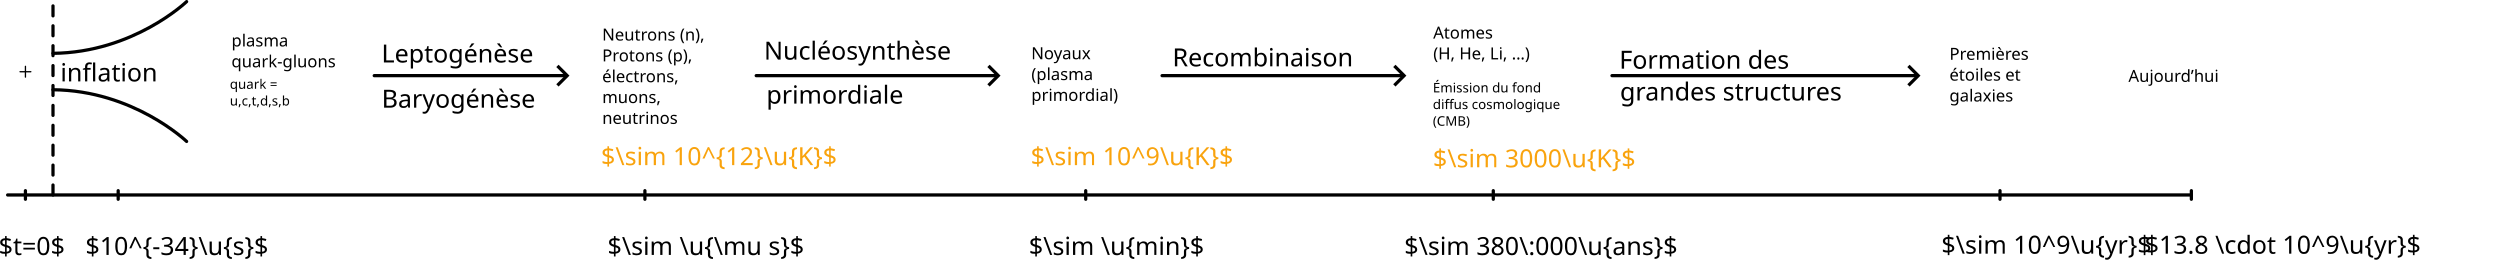
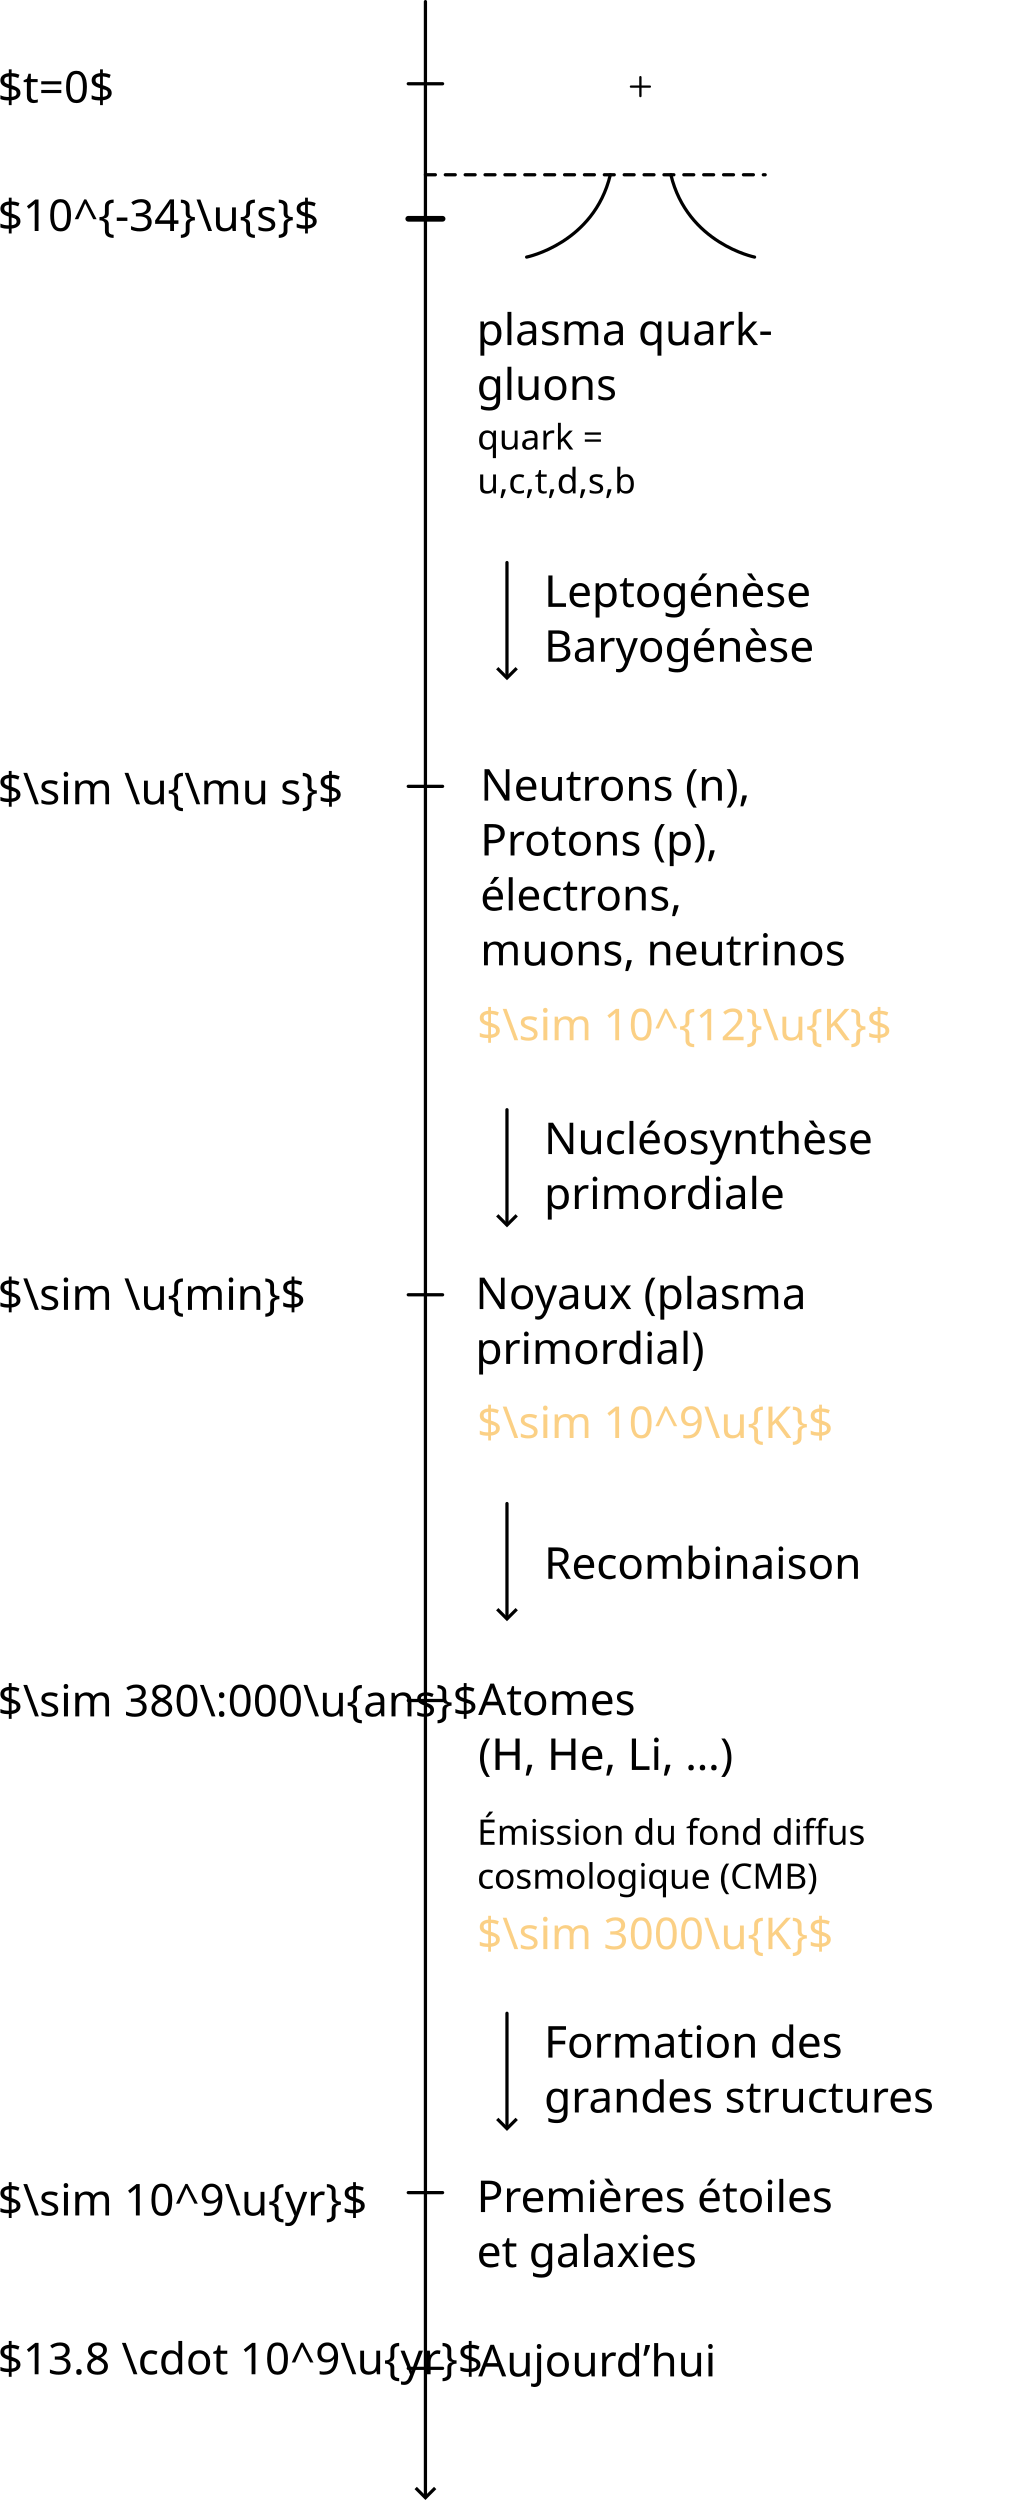
- <svg xmlns="http://www.w3.org/2000/svg" width="264.55mm" height="27.511mm" version="1.1" viewBox="0 0 264.55 27.511" xml:space="preserve">
+ <svg xmlns="http://www.w3.org/2000/svg" width="109.21mm" height="264.89mm" version="1.1" viewBox="0 0 109.21 264.89" xml:space="preserve">
  <defs>
    <marker id="marker9" overflow="visible" markerHeight="1" markerWidth="1" orient="auto-start-reverse" preserveAspectRatio="xMidYMid" viewBox="0 0 1 1">
      <path transform="rotate(180 .125 0)" d="m3-3-3 3 3 3" fill="none" stroke="context-stroke" />
    </marker>
  </defs>
-   <path d="m0.808 20.632h231.08" fill="none" stroke="#000" stroke-linecap="round" stroke-linejoin="round" stroke-width=".344" style="paint-order:markers stroke fill" />
-   <path d="m3.26 7.589h-1.137m0.569-0.569v1.137" fill="none" stroke="#000" stroke-linecap="round" stroke-linejoin="round" stroke-width=".14" />
-   <text x="-0.135" y="26.981" fill="#000000" font-family="'MonaspiceNe Nerd Font'" font-size="2.646px" stroke-width=".265" xml:space="preserve">
-     <tspan x="-0.135" y="26.981" stroke-width=".265">$t=0$</tspan>
+   <path d="m45.077 0.172v264.39" fill="none" marker-end="url(#marker9)" stroke="#000" stroke-linecap="round" stroke-linejoin="round" stroke-width=".344" style="paint-order:markers stroke fill" />
+   <text x="-0.237" y="10.875" fill="#000000" font-family="'MonaspiceNe Nerd Font'" font-size="4.655px" stroke-width=".466" xml:space="preserve">
+     <tspan x="-0.237" y="10.875" stroke-width=".466">$t=0$</tspan>
  </text>
-   <path d="m2.691 20.179v0.906" fill="none" stroke="#000" stroke-linecap="round" stroke-linejoin="round" stroke-width=".344" style="paint-order:markers stroke fill" />
-   <path d="m5.608 20.632v-20.46" fill="none" stroke="#000" stroke-dasharray="1.053, 1.053" stroke-linecap="round" stroke-linejoin="round" stroke-width=".344" style="paint-order:markers stroke fill" />
-   <path d="m5.608 5.643c8.514-0.077 14.139-5.471 14.139-5.471" fill="none" stroke="#000" stroke-linecap="round" stroke-linejoin="round" stroke-width=".344" style="paint-order:markers stroke fill" />
-   <path d="m5.608 9.496c8.514 0.077 14.139 5.471 14.139 5.471" fill="none" stroke="#000" stroke-linecap="round" stroke-linejoin="round" stroke-width=".344" style="paint-order:markers stroke fill" />
-   <text x="6.398" y="8.616" fill="#000000" font-family="'MonaspiceNe Nerd Font'" font-size="2.646px" stroke-width=".265" xml:space="preserve">
-     <tspan x="6.398" y="8.616" stroke-width=".265">inflation</tspan>
+   <text x="-0.237" y="24.471" fill="#000000" font-family="'MonaspiceNe Nerd Font'" font-size="4.655px" stroke-width=".466" xml:space="preserve">
+     <tspan x="-0.237" y="24.471" stroke-width=".466">$10^{-34}\u{s}$</tspan>
  </text>
-   <text transform="translate(3.3242 -2.2299)" x="21.167" y="7.144" fill="#000000" font-family="'MonaspiceNe Nerd Font'" font-size="1.764px" stroke-width=".265" style="inline-size:13.178;white-space:pre" xml:space="preserve">
-     <tspan x="21.167" y="7.144">plasma </tspan>
-     <tspan x="21.167" y="9.349">quark-gluons</tspan>
+   <text x="-0.237" y="85.213" fill="#000000" font-family="'MonaspiceNe Nerd Font'" font-size="4.655px" stroke-width=".466" xml:space="preserve">
+     <tspan x="-0.237" y="85.213" stroke-width=".466">$\sim \u{\mu s}$</tspan>
  </text>
-   <text transform="translate(1.5576e-6 -2.5185)" x="24.319" y="11.92" fill="#000000" font-family="'MonaspiceNe Nerd Font'" font-size="1.411px" stroke-width=".265" style="inline-size:10.062;white-space:pre" xml:space="preserve">
+   <text x="-0.237" y="138.786" fill="#000000" font-family="'MonaspiceNe Nerd Font'" font-size="4.655px" stroke-width=".466" xml:space="preserve">
+     <tspan x="-0.237" y="138.786" stroke-width=".466">$\sim \u{min}$</tspan>
+   </text>
+   <text x="-0.237" y="234.744" fill="#000000" font-family="'MonaspiceNe Nerd Font'" font-size="4.655px" stroke-width=".466" xml:space="preserve">
+     <tspan x="-0.237" y="234.744" stroke-width=".466">$\sim 10^9\u{yr}$</tspan>
+   </text>
+   <text x="-0.237" y="251.57" fill="#000000" font-family="'MonaspiceNe Nerd Font'" font-size="4.655px" stroke-width=".466" xml:space="preserve">
+     <tspan x="-0.237" y="251.57" stroke-width=".466">$13.8 \cdot 10^9\u{yr}$</tspan>
+   </text>
+   <path d="m45.077 18.518h35.998" fill="none" stroke="#000" stroke-dasharray="1.053, 1.053" stroke-linecap="round" stroke-linejoin="round" stroke-width=".344" style="paint-order:markers stroke fill" />
+   <path d="m64.669 18.518c-1.745 7.28-8.869 8.722-8.869 8.722" fill="none" stroke="#000" stroke-linecap="round" stroke-linejoin="round" stroke-width=".344" style="paint-order:markers stroke fill" />
+   <path d="m71.082 18.518c1.745 7.28 8.869 8.722 8.869 8.722" fill="none" stroke="#000" stroke-linecap="round" stroke-linejoin="round" stroke-width=".344" style="paint-order:markers stroke fill" />
+   <path d="m43.258 8.873h3.637" fill="none" stroke="#000" stroke-linecap="round" stroke-linejoin="round" stroke-width=".344" style="paint-order:markers stroke fill" />
+   <path d="m43.258 23.181h3.637" fill="none" stroke="#000" stroke-linecap="round" stroke-linejoin="round" stroke-width=".605" style="paint-order:markers stroke fill" />
+   <text transform="matrix(1.7594,0,0,1.7594,13.276,23.99)" x="21.167" y="7.144" fill="#000000" font-family="'MonaspiceNe Nerd Font'" font-size="2.646px" stroke-width=".265" style="inline-size:21.496;white-space:pre" xml:space="preserve">
+     <tspan x="21.167" y="7.144">plasma quark-</tspan>
+     <tspan x="21.167" y="10.451">gluons</tspan>
+   </text>
+   <text transform="matrix(1.7594,0,0,1.7594,7.7818,26.657)" x="24.319" y="11.92" fill="#000000" font-family="'MonaspiceNe Nerd Font'" font-size="2.117px" stroke-width=".265" style="inline-size:19.598;white-space:pre" xml:space="preserve">
    <tspan x="24.319" y="11.92">quark = </tspan>
-     <tspan x="24.319" y="13.683">u,c,t,d,s,b</tspan>
+     <tspan x="24.319" y="14.565">u,c,t,d,s,b</tspan>
  </text>
-   <path d="m39.601 8.005h20.332" fill="none" marker-end="url(#marker9)" stroke="#000" stroke-linecap="round" stroke-linejoin="round" stroke-width=".344" style="paint-order:markers stroke fill" />
-   <text x="40.374" y="6.61" fill="#000000" font-family="'MonaspiceNe Nerd Font'" font-size="2.646px" stroke-width=".265" xml:space="preserve">
-     <tspan x="40.374" y="6.61" stroke-width=".265">Leptogénèse</tspan>
+   <path d="m53.717 59.607v12.137" fill="none" marker-end="url(#marker9)" stroke="#000" stroke-linecap="round" stroke-linejoin="round" stroke-width=".344" style="paint-order:markers stroke fill" />
+   <text transform="matrix(1.7594,0,0,1.7594,-477.21,156.94)" x="304.006" y="-52.652" fill="#000000" font-family="'MonaspiceNe Nerd Font'" font-size="2.646px" stroke-width=".265" style="inline-size:35.043;white-space:pre" xml:space="preserve">
+     <tspan x="304.006" y="-52.652">Leptogénèse </tspan>
+     <tspan x="304.006" y="-49.345">Baryogénèse</tspan>
  </text>
-   <text transform="translate(37.525 -2.8528)" x="26.194" y="7.144" fill="#000000" font-family="'MonaspiceNe Nerd Font'" font-size="1.764px" stroke-width=".265" style="inline-size:17.218;white-space:pre" xml:space="preserve">
+   <text transform="matrix(1.7594,0,0,1.7594,4.8104,72.258)" x="26.194" y="7.144" fill="#000000" font-family="'MonaspiceNe Nerd Font'" font-size="2.646px" stroke-width=".265" style="inline-size:27.476;white-space:pre" xml:space="preserve">
    <tspan x="26.194" y="7.144">Neutrons (n), </tspan>
-     <tspan x="26.194" y="9.349">Protons (p), </tspan>
-     <tspan x="26.194" y="11.553">électrons, </tspan>
-     <tspan x="26.194" y="13.758">muons, </tspan>
-     <tspan x="26.194" y="15.963">neutrinos</tspan>
+     <tspan x="26.194" y="10.451">Protons (p), </tspan>
+     <tspan x="26.194" y="13.758">électrons, </tspan>
+     <tspan x="26.194" y="17.066">muons, neutrinos</tspan>
  </text>
-   <path d="m80.022 8.005h25.526" fill="none" marker-end="url(#marker9)" stroke="#000" stroke-linecap="round" stroke-linejoin="round" stroke-width=".344" style="paint-order:markers stroke fill" />
-   <text x="80.855" y="6.307" fill="#000000" font-family="'MonaspiceNe Nerd Font'" font-size="2.646px" stroke-width=".265" xml:space="preserve">
-     <tspan x="80.855" y="6.307" stroke-width=".265">Nucléosynthèse</tspan>
+   <text x="50.555" y="110.222" fill="#f9a30d" fill-opacity=".5" font-family="'MonaspiceNe Nerd Font'" font-size="4.655px" stroke-width=".466" xml:space="preserve">
+     <tspan x="50.555" y="110.222" fill="#f9a30d" fill-opacity=".5" stroke-width=".466">$\sim 10^{12}\u{K}$</tspan>
  </text>
-   <text x="40.393" y="11.397" fill="#000000" font-family="'MonaspiceNe Nerd Font'" font-size="2.646px" stroke-width=".265" xml:space="preserve">
-     <tspan x="40.393" y="11.397" stroke-width=".265">Baryogénèse</tspan>
+   <path d="m43.258 83.318h3.637" fill="none" stroke="#000" stroke-linecap="round" stroke-linejoin="round" stroke-width=".344" style="paint-order:markers stroke fill" />
+   <path d="m53.717 117.58v12.137" fill="none" marker-end="url(#marker9)" stroke="#000" stroke-linecap="round" stroke-linejoin="round" stroke-width=".344" style="paint-order:markers stroke fill" />
+   <text transform="matrix(1.7594,0,0,1.7594,-477.21,214.92)" x="304.006" y="-52.652" fill="#000000" font-family="'MonaspiceNe Nerd Font'" font-size="2.646px" stroke-width=".265" style="inline-size:35.043;white-space:pre" xml:space="preserve">
+     <tspan x="304.006" y="-52.652">Nucléosynthèse </tspan>
+     <tspan x="304.006" y="-49.345">primordiale</tspan>
  </text>
-   <text x="81.104" y="10.967" fill="#000000" font-family="'MonaspiceNe Nerd Font'" font-size="2.646px" stroke-width=".265" xml:space="preserve">
-     <tspan x="81.104" y="10.967" stroke-width=".265">primordiale</tspan>
+   <text transform="matrix(1.7594,0,0,1.7594,-126.97,126.13)" x="100.806" y="7.144" fill="#000000" font-family="'MonaspiceNe Nerd Font'" font-size="2.646px" stroke-width=".265" style="inline-size:26.646;white-space:pre" xml:space="preserve">
+     <tspan x="100.806" y="7.144">Noyaux (plasma </tspan>
+     <tspan x="100.806" y="10.451">primordial)</tspan>
  </text>
-   <text x="9.046" y="26.981" fill="#000000" font-family="'MonaspiceNe Nerd Font'" font-size="2.646px" stroke-width=".265" xml:space="preserve">
-     <tspan x="9.046" y="26.981" stroke-width=".265">$10^{-34}\u{s}$</tspan>
+   <text x="50.555" y="152.363" fill="#f9a30d" fill-opacity=".5" font-family="'MonaspiceNe Nerd Font'" font-size="4.655px" stroke-width=".466" xml:space="preserve">
+     <tspan x="50.555" y="152.363" fill="#f9a30d" fill-opacity=".5" stroke-width=".466">$\sim 10^9\u{K}$</tspan>
  </text>
-   <path d="m12.506 20.179v0.906" fill="none" stroke="#000" stroke-linecap="round" stroke-linejoin="round" stroke-width=".344" style="paint-order:markers stroke fill" />
-   <path d="m68.243 20.179v0.906" fill="none" stroke="#000" stroke-linecap="round" stroke-linejoin="round" stroke-width=".344" style="paint-order:markers stroke fill" />
-   <text x="64.293" y="26.981" fill="#000000" font-family="'MonaspiceNe Nerd Font'" font-size="2.646px" stroke-width=".265" xml:space="preserve">
-     <tspan x="64.293" y="26.981" stroke-width=".265">$\sim \u{\mu s}$</tspan>
+   <path d="m53.717 159.31v12.137" fill="none" marker-end="url(#marker9)" stroke="#000" stroke-linecap="round" stroke-linejoin="round" stroke-width=".344" style="paint-order:markers stroke fill" />
+   <text transform="matrix(1.7594,0,0,1.7594,-477.21,259.92)" x="304.006" y="-52.652" fill="#000000" font-family="'MonaspiceNe Nerd Font'" font-size="2.646px" stroke-width=".265" style="inline-size:35.043;white-space:pre" xml:space="preserve">
+     <tspan x="304.006" y="-52.652">Recombinaison</tspan>
  </text>
-   <text transform="translate(8.324 -.87642)" x="100.806" y="7.144" fill="#000000" font-family="'MonaspiceNe Nerd Font'" font-size="1.764px" stroke-width=".265" style="inline-size:13.646;white-space:pre" xml:space="preserve">
-     <tspan x="100.806" y="7.144">Noyaux </tspan>
-     <tspan x="100.806" y="9.349">(plasma </tspan>
-     <tspan x="100.806" y="11.553">primordial)</tspan>
-   </text>
-   <path d="m114.89 20.179v0.906" fill="none" stroke="#000" stroke-linecap="round" stroke-linejoin="round" stroke-width=".344" style="paint-order:markers stroke fill" />
-   <text x="108.88" y="26.981" fill="#000000" font-family="'MonaspiceNe Nerd Font'" font-size="2.646px" stroke-width=".265" xml:space="preserve">
-     <tspan x="108.88" y="26.981" stroke-width=".265">$\sim \u{min}$</tspan>
-   </text>
-   <path d="m122.97 8.005h25.526" fill="none" marker-end="url(#marker9)" stroke="#000" stroke-linecap="round" stroke-linejoin="round" stroke-width=".344" style="paint-order:markers stroke fill" />
-   <text x="124.079" y="7.021" fill="#000000" font-family="'MonaspiceNe Nerd Font'" font-size="2.646px" stroke-width=".265" xml:space="preserve">
-     <tspan x="124.079" y="7.021" stroke-width=".265">Recombinaison</tspan>
-   </text>
-   <text transform="translate(7.7246 -3.3277)" x="143.933" y="7.408" fill="#000000" font-family="'MonaspiceNe Nerd Font'" font-size="1.764px" stroke-width=".265" style="inline-size:23.73;white-space:pre" xml:space="preserve">
+   <text transform="matrix(1.7594,0,0,1.7594,-202.57,168.68)" x="143.933" y="7.408" fill="#000000" font-family="'MonaspiceNe Nerd Font'" font-size="2.646px" stroke-width=".265" style="inline-size:33.367;white-space:pre" xml:space="preserve">
    <tspan x="143.933" y="7.408">Atomes
</tspan>
-     <tspan x="143.933" y="9.613">(H, He, Li, …)</tspan>
+     <tspan x="143.933" y="10.716">(H, He, Li, …)</tspan>
  </text>
-   <text transform="translate(27.003 -3.9813)" x="124.619" y="13.758" fill="#000000" font-family="'MonaspiceNe Nerd Font'" font-size="1.411px" stroke-width=".265" style="inline-size:18.389;white-space:pre" xml:space="preserve">
-     <tspan x="124.619" y="13.758">Émission du fond </tspan>
-     <tspan x="124.619" y="15.522">diffus cosmologique </tspan>
-     <tspan x="124.619" y="17.286">(CMB)</tspan>
+   <text transform="matrix(1.7594,0,0,1.7594,-168.69,171.26)" x="124.619" y="13.758" fill="#000000" font-family="'MonaspiceNe Nerd Font'" font-size="2.117px" stroke-width=".265" style="inline-size:30.926;white-space:pre" xml:space="preserve">
+     <tspan x="124.619" y="13.758">Émission du fond diffus </tspan>
+     <tspan x="124.619" y="16.404">cosmologique (CMB)</tspan>
  </text>
-   <path d="m170.58 8.005h32.318" fill="none" marker-end="url(#marker9)" stroke="#000" stroke-linecap="round" stroke-linejoin="round" stroke-width=".344" style="paint-order:markers stroke fill" />
-   <text x="171.361" y="7.271" fill="#000000" font-family="'MonaspiceNe Nerd Font'" font-size="2.646px" stroke-width=".265" xml:space="preserve">
-     <tspan x="171.361" y="7.271" stroke-width=".265">Formation des</tspan>
+   <path d="m43.258 137.19h3.637" fill="none" stroke="#000" stroke-linecap="round" stroke-linejoin="round" stroke-width=".344" style="paint-order:markers stroke fill" />
+   <path d="m43.258 180.18h3.637" fill="none" stroke="#000" stroke-linecap="round" stroke-linejoin="round" stroke-width=".344" style="paint-order:markers stroke fill" />
+   <text x="-0.237" y="181.861" fill="#000000" font-family="'MonaspiceNe Nerd Font'" font-size="4.655px" stroke-width=".466" xml:space="preserve">
+     <tspan x="-0.237" y="181.861" stroke-width=".466">$\sim 380\:000\u{ans}$</tspan>
  </text>
-   <text x="171.43" y="10.628" fill="#000000" font-family="'MonaspiceNe Nerd Font'" font-size="2.646px" stroke-width=".265" xml:space="preserve">
-     <tspan x="171.43" y="10.628" stroke-width=".265">grandes structures</tspan>
+   <text x="50.555" y="206.523" fill="#f9a30d" fill-opacity=".5" font-family="'MonaspiceNe Nerd Font'" font-size="4.655px" stroke-width=".466" xml:space="preserve">
+     <tspan x="50.555" y="206.523" fill="#f9a30d" fill-opacity=".5" stroke-width=".466">$\sim 3000\u{K}$</tspan>
  </text>
-   <text transform="translate(14.267 -4.9614)" x="192.023" y="11.291" fill="#000000" font-family="'MonaspiceNe Nerd Font'" font-size="1.764px" stroke-width=".265" style="inline-size:18.272;white-space:pre" xml:space="preserve">
-     <tspan x="192.023" y="11.291">Premières </tspan>
-     <tspan x="192.023" y="13.496">étoiles et </tspan>
-     <tspan x="192.023" y="15.701">galaxies</tspan>
+   <path d="m53.717 213.32v12.137" fill="none" marker-end="url(#marker9)" stroke="#000" stroke-linecap="round" stroke-linejoin="round" stroke-width=".344" style="paint-order:markers stroke fill" />
+   <text transform="matrix(1.7594,0,0,1.7594,-477.21,310.65)" x="304.006" y="-52.652" fill="#000000" font-family="'MonaspiceNe Nerd Font'" font-size="2.646px" stroke-width=".265" style="inline-size:34.182;white-space:pre" xml:space="preserve">
+     <tspan x="304.006" y="-52.652">Formation des </tspan>
+     <tspan x="304.006" y="-49.345">grandes structures</tspan>
  </text>
-   <path d="m158.02 20.179v0.906" fill="none" stroke="#000" stroke-linecap="round" stroke-linejoin="round" stroke-width=".344" style="paint-order:markers stroke fill" />
-   <path d="m211.64 20.179v0.906" fill="none" stroke="#000" stroke-linecap="round" stroke-linejoin="round" stroke-width=".344" style="paint-order:markers stroke fill" />
-   <text x="148.604" y="26.981" fill="#000000" font-family="'MonaspiceNe Nerd Font'" font-size="2.646px" stroke-width=".265" xml:space="preserve">
-     <tspan x="148.604" y="26.981" stroke-width=".265">$\sim 380\:000\u{ans}$</tspan>
+   <text transform="matrix(1.7594,0,0,1.7594,-287.33,214.52)" x="192.023" y="11.291" fill="#000000" font-family="'MonaspiceNe Nerd Font'" font-size="2.646px" stroke-width=".265" style="inline-size:32.332;white-space:pre" xml:space="preserve">
+     <tspan x="192.023" y="11.291">Premières étoiles </tspan>
+     <tspan x="192.023" y="14.598">et galaxies</tspan>
  </text>
-   <text x="205.442" y="26.845" fill="#000000" font-family="'MonaspiceNe Nerd Font'" font-size="2.646px" stroke-width=".265" xml:space="preserve">
-     <tspan x="205.442" y="26.845" stroke-width=".265">$\sim 10^9\u{yr}$</tspan>
+   <path d="m43.258 232.32h3.637" fill="none" stroke="#000" stroke-linecap="round" stroke-linejoin="round" stroke-width=".344" style="paint-order:markers stroke fill" />
+   <path d="m43.258 250.94h3.637" fill="none" stroke="#000" stroke-linecap="round" stroke-linejoin="round" stroke-width=".344" style="paint-order:markers stroke fill" />
+   <text x="50.667" y="251.794" fill="#000000" font-family="'MonaspiceNe Nerd Font'" font-size="4.655px" stroke-width=".466" xml:space="preserve">
+     <tspan x="50.667" y="251.794" font-size="4.655px" stroke-width=".466">Aujourd’hui</tspan>
  </text>
-   <path d="m231.89 20.179v0.906" fill="none" stroke="#000" stroke-linecap="round" stroke-linejoin="round" stroke-width=".344" style="paint-order:markers stroke fill" />
-   <text x="226.954" y="26.845" fill="#000000" font-family="'MonaspiceNe Nerd Font'" font-size="2.646px" stroke-width=".265" xml:space="preserve">
-     <tspan x="226.954" y="26.845" stroke-width=".265">$13.8 \cdot 10^9\u{yr}$</tspan>
-   </text>
-   <text x="225.232" y="8.665" fill="#000000" font-family="'MonaspiceNe Nerd Font'" font-size="1.764px" stroke-width=".265" xml:space="preserve">
-     <tspan x="225.232" y="8.665" font-size="1.764px" stroke-width=".265">Aujourd’hui</tspan>
-   </text>
-   <text x="63.605" y="17.479" fill="#f9a30d" font-family="'MonaspiceNe Nerd Font'" font-size="2.646px" stroke-width=".265" xml:space="preserve">
-     <tspan x="63.605" y="17.479" fill="#f9a30d" stroke-width=".265">$\sim 10^{12}\u{K}$</tspan>
-   </text>
-   <text x="109.074" y="17.479" fill="#f9a30d" font-family="'MonaspiceNe Nerd Font'" font-size="2.646px" stroke-width=".265" xml:space="preserve">
-     <tspan x="109.074" y="17.479" fill="#f9a30d" stroke-width=".265">$\sim 10^9\u{K}$</tspan>
-   </text>
-   <text x="151.638" y="17.703" fill="#f9a30d" font-family="'MonaspiceNe Nerd Font'" font-size="2.646px" stroke-width=".265" xml:space="preserve">
-     <tspan x="151.638" y="17.703" fill="#f9a30d" stroke-width=".265">$\sim 3000\u{K}$</tspan>
-   </text>
+   <path d="m68.855 9.176h-2.001m1-1v2.001" fill="none" stroke="#000" stroke-linecap="round" stroke-linejoin="round" stroke-width=".247" />
</svg>
